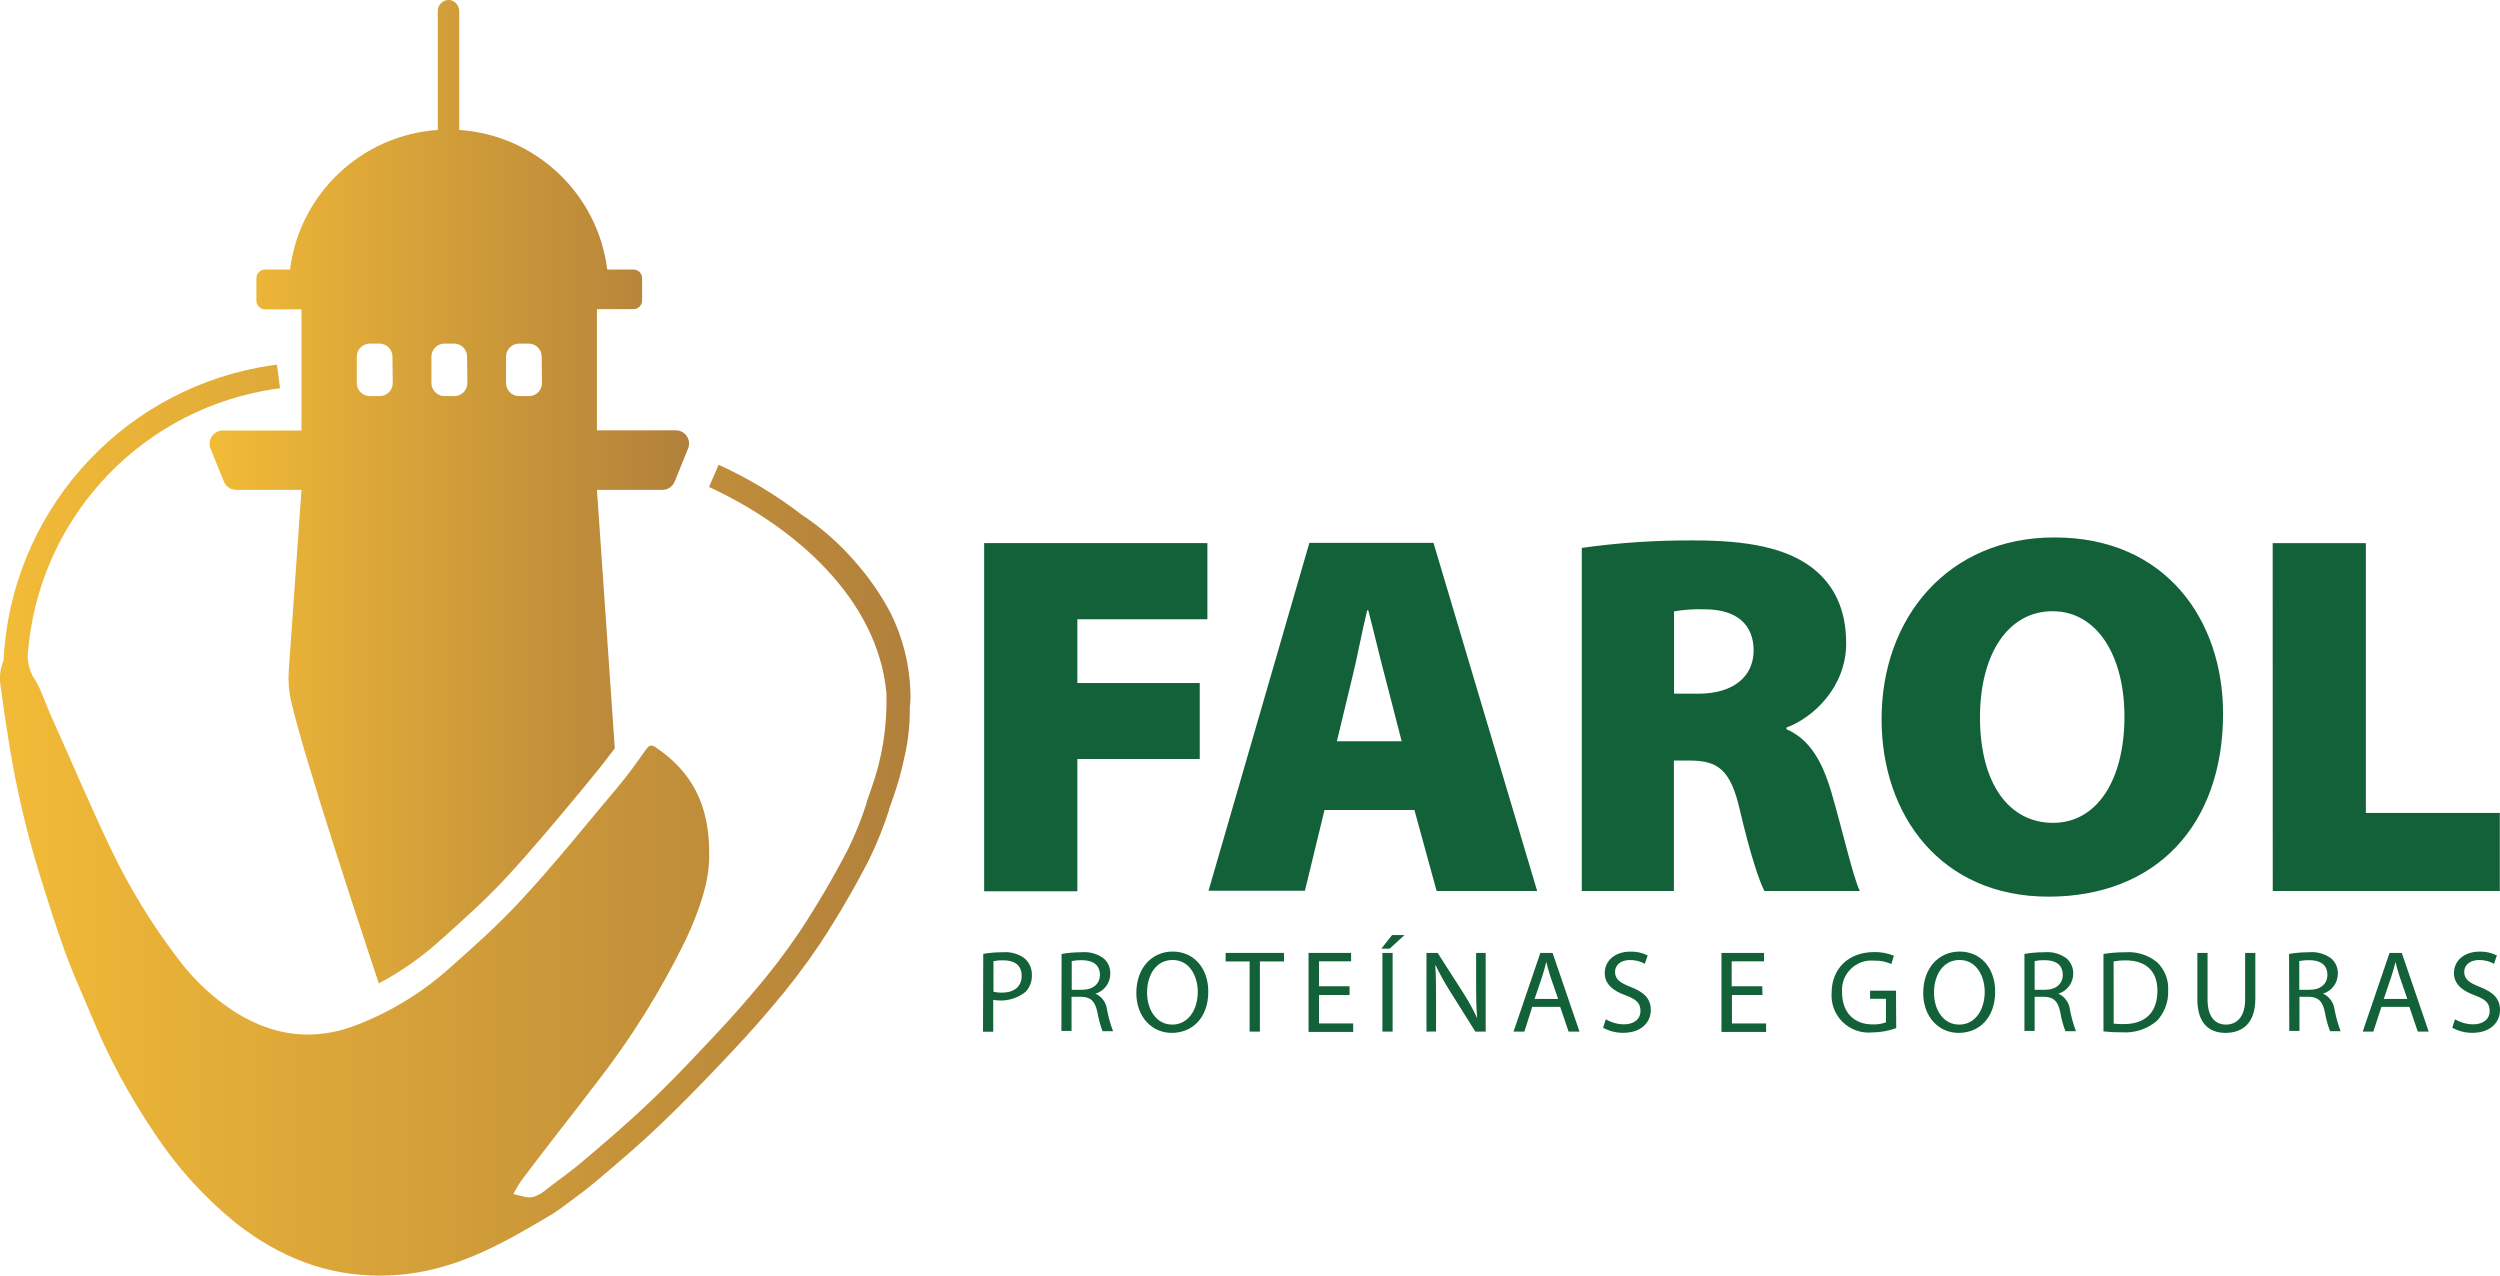
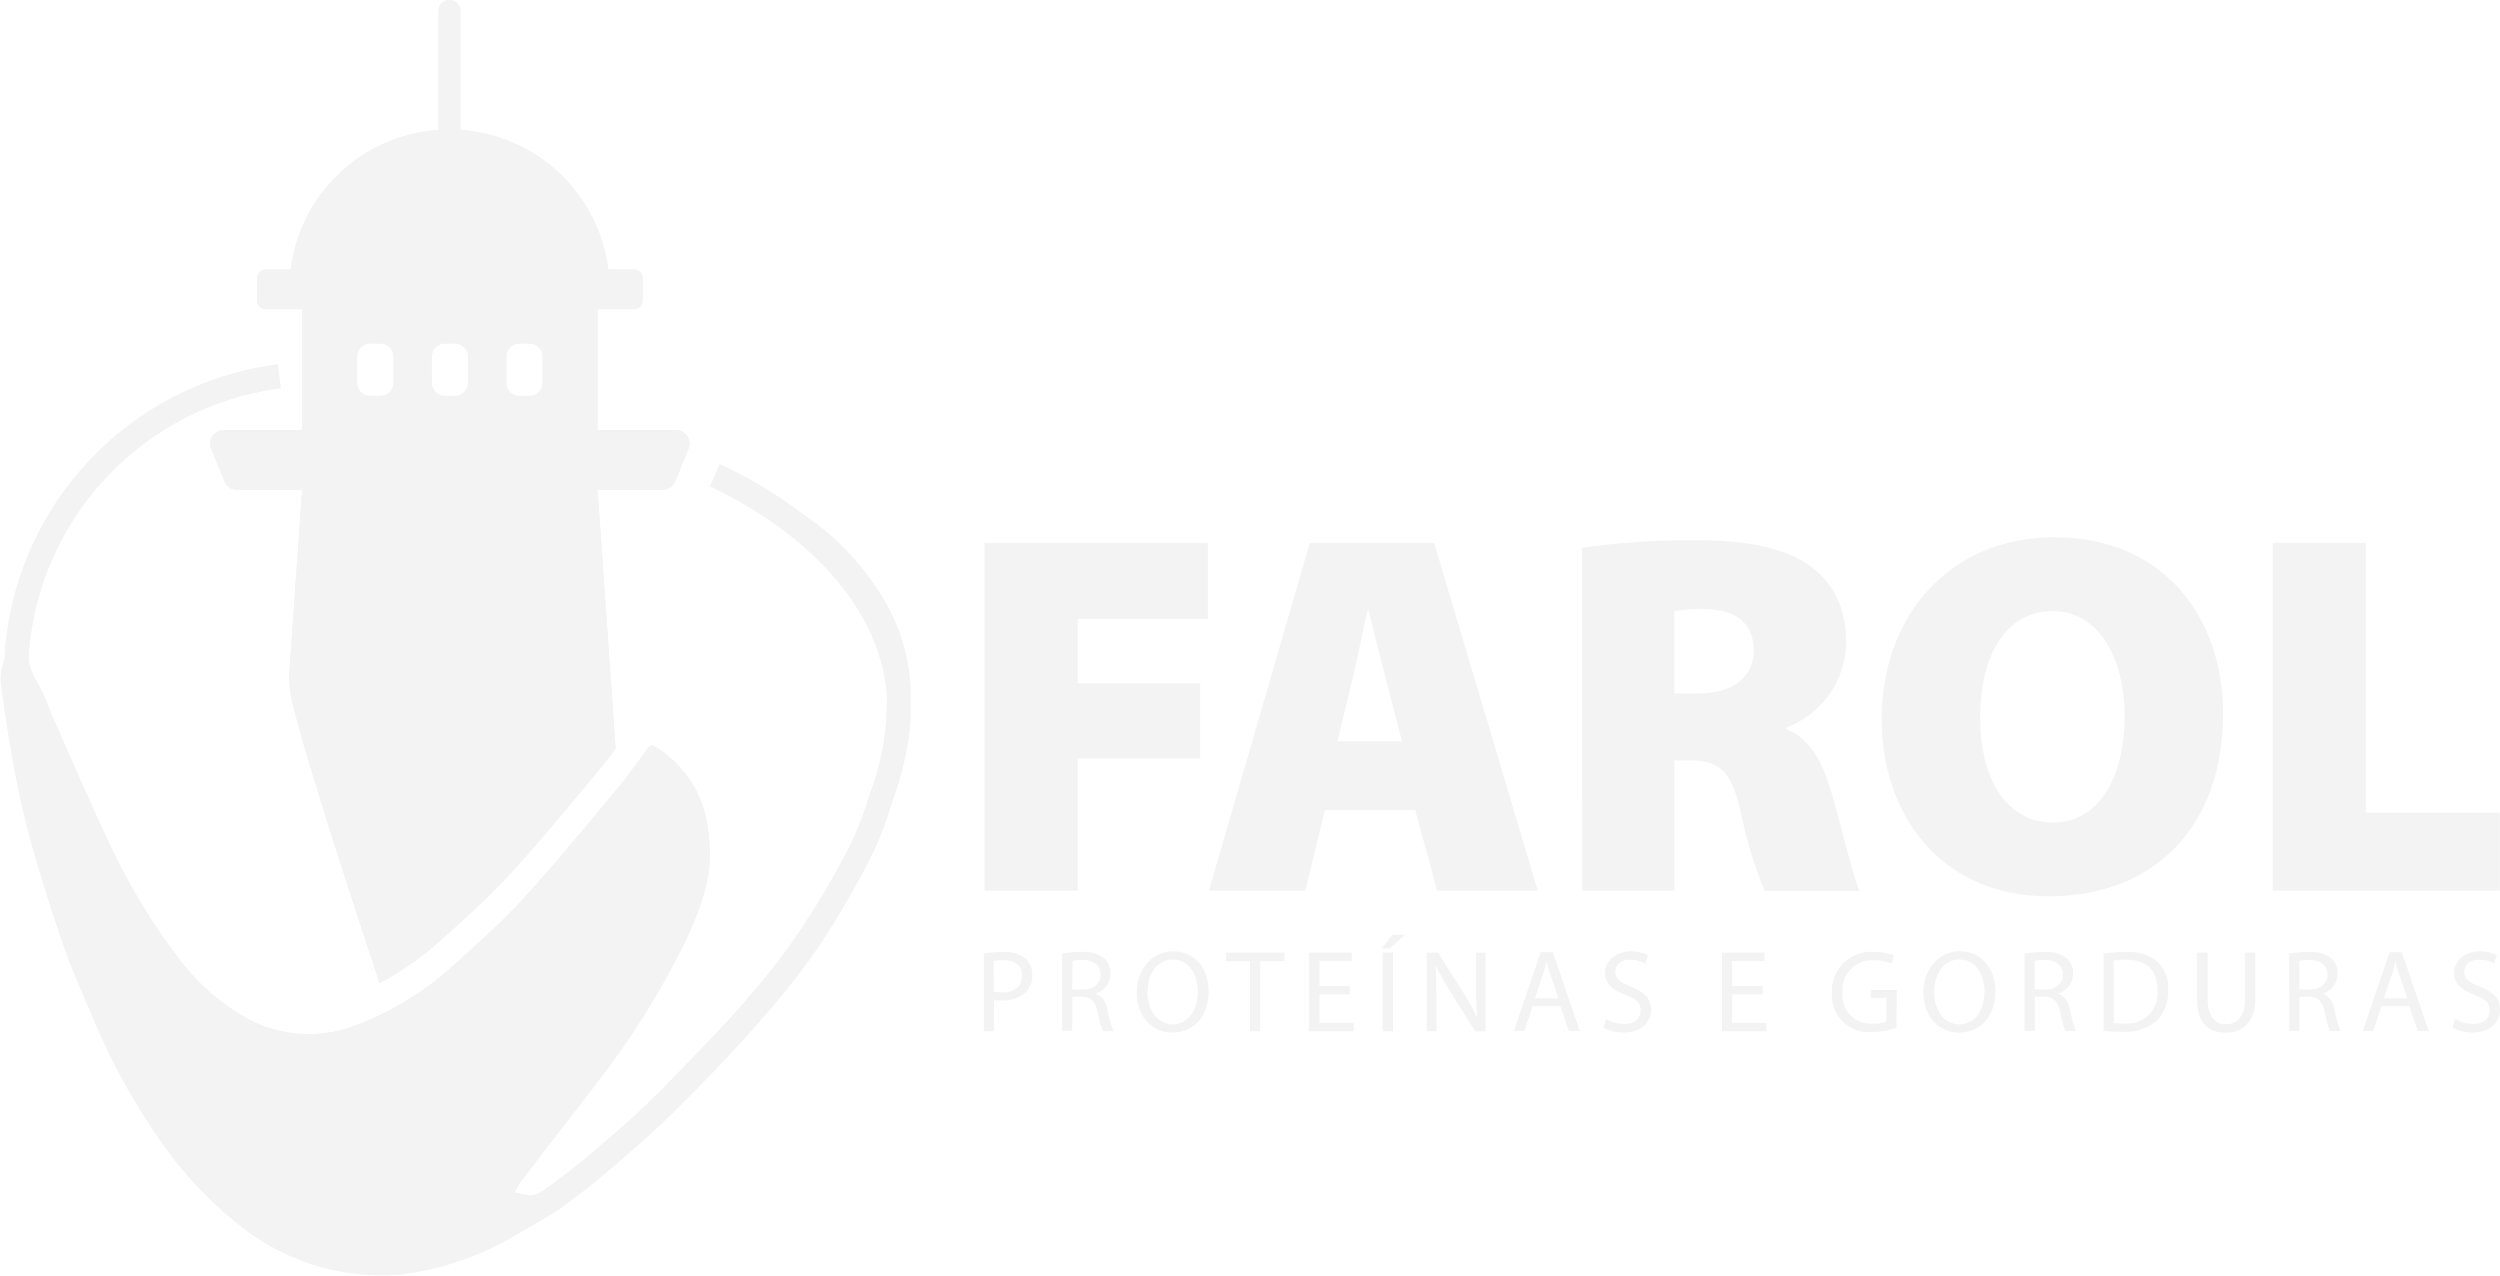
- <svg xmlns="http://www.w3.org/2000/svg" xmlns:xlink="http://www.w3.org/1999/xlink" viewBox="0 0 391.96 200">
+ <svg xmlns="http://www.w3.org/2000/svg" viewBox="0 0 263.36 134.34">
  <defs>
-     <style>.cls-1{fill:#126138;}.cls-2{fill:url(#Gradiente_sem_nome_3);}.cls-3{fill:url(#Gradiente_sem_nome_3-2);}</style>
-     <linearGradient id="Gradiente_sem_nome_3" x1="32.84" y1="77.11" x2="108.03" y2="77.11" gradientUnits="userSpaceOnUse">
-       <stop offset="0" stop-color="#f2bb37" />
-       <stop offset="1" stop-color="#b1803b" />
-     </linearGradient>
-     <linearGradient id="Gradiente_sem_nome_3-2" x1="0" y1="128.58" x2="142.77" y2="128.58" xlink:href="#Gradiente_sem_nome_3" />
+     <style>.cls-1{fill:#f3f3f3;}.cls-2{clip-path:url(#clip-path);}.cls-3{clip-path:url(#clip-path-2);}</style>
+     <clipPath id="clip-path" transform="translate(0.08)">
+       <path class="cls-1" d="M37.54,40.33V37.56a1.37,1.37,0,0,1,1.38-1.37H40a1.37,1.37,0,0,1,1.38,1.37v2.77A1.38,1.38,0,0,1,40,41.71H38.92a1.38,1.38,0,0,1-1.38-1.38m7.86,0V37.56a1.37,1.37,0,0,1,1.38-1.37h1.06a1.37,1.37,0,0,1,1.38,1.37v2.77a1.38,1.38,0,0,1-1.38,1.38H46.78a1.38,1.38,0,0,1-1.38-1.38m7.86,0V37.56a1.37,1.37,0,0,1,1.37-1.37H55.7a1.37,1.37,0,0,1,1.38,1.37v2.77a1.38,1.38,0,0,1-1.38,1.38H54.63a1.37,1.37,0,0,1-1.37-1.38M47.21,0a1.14,1.14,0,0,0-1.1,1.14V13.69a16.84,16.84,0,0,0-15.57,14.7H27.9a.9.9,0,0,0-.9.9v2.38a.9.9,0,0,0,.9.9h3.85V45.32h-8.3a1.39,1.39,0,0,0-1.29,1.92l1.41,3.48a1.39,1.39,0,0,0,1.29.87h6.89l-1.33,19a10.91,10.91,0,0,0,.26,3.27c.78,3.28,2.59,9.2,4.4,14.9,2.39,7.51,4.79,14.64,4.82,14.8a31.86,31.86,0,0,0,6.44-4.5l.39-.35c2.29-2.06,4.65-4.18,6.73-6.43,2.65-2.86,5.2-5.93,7.67-8.9l1.11-1.33C63.1,81,64,80,64.77,78.86l-1.9-27.27h6.89a1.39,1.39,0,0,0,1.29-.87l1.41-3.48a1.39,1.39,0,0,0-1.29-1.92h-8.3V32.57h3.85a.9.9,0,0,0,.9-.9V29.29a.9.9,0,0,0-.9-.9H64a16.83,16.83,0,0,0-15.56-14.7V1.21a1.18,1.18,0,0,0-1-1.2h-.16Z" />
+     </clipPath>
+     <clipPath id="clip-path-2" transform="translate(0.08)">
+       <path class="cls-1" d="M27.38,38.67a33.06,33.06,0,0,0-27,30.91A4.82,4.82,0,0,0,.05,72.2c.29,2.18.59,4.2.92,6.18A100.49,100.49,0,0,0,4.09,91.81c.84,2.73,1.75,5.64,2.77,8.48.61,1.69,1.32,3.33,2,4.92.24.56.48,1.11.71,1.67a68.35,68.35,0,0,0,6.66,12.42,41.56,41.56,0,0,0,8.53,9.45A24,24,0,0,0,40,134.34c.7,0,1.41,0,2.12-.09A31.1,31.1,0,0,0,54.4,130c.6-.33,3.78-2.14,4.43-2.63l.86-.63c1-.76,2.09-1.54,3.12-2.41,2.44-2.05,4.62-3.92,6.75-5.92s4.24-4.19,6.15-6.2,3.74-4,5.58-6.17a73.35,73.35,0,0,0,5.08-6.65,101.75,101.75,0,0,0,5.17-8.87,38.06,38.06,0,0,0,2.12-5.26l0-.08c.13-.39.27-.79.41-1.18a32,32,0,0,0,1.22-4.37h0a21.74,21.74,0,0,0,.55-5.23c0-.58,0-1.16,0-1.73a20,20,0,0,0-2.08-8.17A27.73,27.73,0,0,0,90,59a27,27,0,0,0-5.5-4.82,45.15,45.15,0,0,0-8.77-5.28l-1,2.34C83.65,55.44,92.42,63,93.34,73a27.07,27.07,0,0,1-1.63,10.23l-.42,1.21,0,.09a37.12,37.12,0,0,1-2,4.92A98.13,98.13,0,0,1,84.24,98a65.78,65.78,0,0,1-4.9,6.41c-1.79,2.15-3.69,4.17-5.47,6s-3.9,4.09-6,6.1-4.25,3.8-6.65,5.84c-1,.81-2,1.56-3,2.3l-.87.63a3.46,3.46,0,0,1-1.14.61,1.79,1.79,0,0,1-.86,0l-1.24-.29A9.54,9.54,0,0,1,55.15,124c2.49-3.32,5.08-6.55,7.59-9.86A85.59,85.59,0,0,0,72.2,99c1.47-3.12,2.55-6.31,2.49-9,0-5.26-1.85-8.75-5.62-11.29-.44-.29-.7-.25-1,.23-1,1.38-1.94,2.75-3,4-3.34,4-6.61,8-10.14,11.86-2.25,2.44-4.76,4.67-7.24,6.89A32,32,0,0,1,37.44,108a13.64,13.64,0,0,1-12.52-1.32,23.08,23.08,0,0,1-6.21-5.77,65.47,65.47,0,0,1-7-11.47C9.48,84.77,7.47,80,5.36,75.32A25.59,25.59,0,0,0,3.47,71.2a6.18,6.18,0,0,1-.25-.57,3.93,3.93,0,0,1-.28-1.76,30.53,30.53,0,0,1,24.9-27.72c.54-.1,1.1-.19,1.65-.26l-.32-2.5h0c-.6.08-1.2.17-1.79.28" />
+     </clipPath>
  </defs>
  <g id="Camada_2" data-name="Camada 2">
    <g id="Camada_1-2" data-name="Camada 1">
-       <path class="cls-1" d="M154.3,85.15h35V97.09H168.91v10H188.1V119H168.91v20.74H154.3Z" />
-       <path class="cls-1" d="M207.66,127l-3.07,12.65H189.48l15.81-54.54h19.46L241,139.69H225.24L221.76,127Zm12.1-10.78-2.53-9.81c-.83-3.07-1.86-7.52-2.71-10.74h-.16c-.81,3.22-1.62,7.71-2.41,10.8l-2.35,9.75Z" />
-       <path class="cls-1" d="M248,85.9a120.5,120.5,0,0,1,17.62-1.17c8.35,0,14.34,1.15,18.45,4.25,3.49,2.67,5.38,6.55,5.38,11.89,0,6.8-5.1,11.63-9.35,13.19v.28c3.62,1.56,5.58,5,7,9.77,1.64,5.54,3.44,13.47,4.49,15.58H276.63c-.83-1.58-2.24-5.85-3.82-12.57-1.48-6.53-3.48-7.88-8-7.88h-2.37v20.45H248Zm14.46,22.86h3.81c5.5,0,8.67-2.69,8.67-6.78s-2.69-6.41-7.54-6.45a24,24,0,0,0-4.94.32Z" />
-       <path class="cls-1" d="M348.54,111.87c0,17.54-10.54,28.71-27.37,28.71S295,127.89,295,112.74c0-15.87,10.39-28.48,27.1-28.48C339.62,84.26,348.54,97.27,348.54,111.87Zm-38.11.61c0,10.26,4.47,16.53,11.45,16.53s11.2-6.84,11.2-16.67c0-9.39-4.2-16.51-11.28-16.51C314.9,95.83,310.43,102.45,310.43,112.48Z" />
-       <path class="cls-1" d="M356.32,85.15h14.61v42.3h21v12.24h-35.6Z" />
-       <path class="cls-1" d="M154.16,149.55a17.17,17.17,0,0,1,3.07-.25,5,5,0,0,1,3.46,1,3.35,3.35,0,0,1,1.09,2.58,3.61,3.61,0,0,1-1,2.64,6.26,6.26,0,0,1-5.06,1.24v5h-1.6Zm1.6,5.94a5,5,0,0,0,1.32.14c1.93,0,3.1-.95,3.1-2.64s-1.16-2.43-2.91-2.43a7.59,7.59,0,0,0-1.51.13Z" />
-       <path class="cls-1" d="M166.44,149.56a17.13,17.13,0,0,1,3.06-.26,5.06,5.06,0,0,1,3.58,1,3.08,3.08,0,0,1,1,2.34,3.26,3.26,0,0,1-2.33,3.15v0a3.11,3.11,0,0,1,1.81,2.5,21,21,0,0,0,.95,3.39h-1.65a16.79,16.79,0,0,1-.81-3c-.37-1.69-1-2.35-2.48-2.4H168v5.35h-1.59Zm1.59,5.62h1.63c1.71,0,2.79-.92,2.79-2.34,0-1.6-1.16-2.3-2.84-2.3a7,7,0,0,0-1.58.14Z" />
-       <path class="cls-1" d="M189.44,155.45c0,4.23-2.59,6.49-5.73,6.49s-5.55-2.53-5.55-6.26c0-3.91,2.42-6.49,5.71-6.49S189.44,151.78,189.44,155.45Zm-9.6.19c0,2.64,1.44,5,3.95,5s4-2.33,4-5.13c0-2.46-1.28-5-3.94-5S179.84,152.94,179.84,155.64Z" />
-       <path class="cls-1" d="M195.92,150.74h-3.76V149.4h9.15v1.34h-3.78v11h-1.61Z" />
-       <path class="cls-1" d="M211.59,156H206.8v4.46h5.36v1.33h-7V149.4h6.67v1.32H206.8v3.91h4.79Z" />
-       <path class="cls-1" d="M220.21,146.6l-2.34,2.14h-1.3l1.69-2.14Zm-1.87,2.8v12.34h-1.6V149.4Z" />
-       <path class="cls-1" d="M223.65,161.74V149.4h1.75l4,6.24a34.29,34.29,0,0,1,2.2,4l0,0c-.15-1.65-.17-3.16-.17-5.07V149.4h1.5v12.34h-1.62l-3.93-6.26a39,39,0,0,1-2.29-4.13l-.06,0c.1,1.56.12,3,.12,5.09v5.28Z" />
-       <path class="cls-1" d="M240.23,157.86,239,161.74H237.3l4.2-12.34h1.92l4.22,12.34h-1.71l-1.32-3.88Zm4.06-1.24-1.23-3.56c-.26-.81-.45-1.54-.63-2.25h0c-.18.72-.37,1.48-.62,2.23l-1.21,3.58Z" />
-       <path class="cls-1" d="M251.76,159.8a5.63,5.63,0,0,0,2.85.8c1.63,0,2.59-.85,2.59-2.1s-.67-1.82-2.33-2.45c-2-.71-3.27-1.77-3.27-3.5,0-1.92,1.6-3.35,4-3.35a5.62,5.62,0,0,1,2.73.6l-.45,1.31a4.6,4.6,0,0,0-2.33-.59c-1.7,0-2.34,1-2.34,1.85,0,1.14.75,1.71,2.46,2.37,2.09.82,3.15,1.82,3.15,3.63s-1.4,3.56-4.32,3.56a6.38,6.38,0,0,1-3.16-.8Z" />
-       <path class="cls-1" d="M276.33,156h-4.79v4.46h5.36v1.33h-7V149.4h6.67v1.32h-5.07v3.91h4.79Z" />
-       <path class="cls-1" d="M297.3,161.19a11.15,11.15,0,0,1-3.79.68,5.81,5.81,0,0,1-6.34-6.22c0-3.68,2.54-6.38,6.68-6.38a7.79,7.79,0,0,1,3.08.57l-.39,1.3a6.32,6.32,0,0,0-2.73-.53,4.61,4.61,0,0,0-5,5c0,3.13,1.88,5,4.77,5a5.16,5.16,0,0,0,2.11-.33v-3.68h-2.49v-1.28h4.06Z" />
-       <path class="cls-1" d="M312.81,155.45c0,4.23-2.58,6.49-5.73,6.49s-5.55-2.53-5.55-6.26c0-3.91,2.42-6.49,5.72-6.49S312.81,151.78,312.81,155.45Zm-9.59.19c0,2.64,1.43,5,3.95,5s4-2.33,4-5.13c0-2.46-1.29-5-3.94-5S303.22,152.94,303.22,155.64Z" />
-       <path class="cls-1" d="M317.4,149.56a17.16,17.16,0,0,1,3.07-.26,5.07,5.07,0,0,1,3.58,1,3.08,3.08,0,0,1,1,2.34,3.28,3.28,0,0,1-2.33,3.15v0a3.13,3.13,0,0,1,1.81,2.5,20,20,0,0,0,.95,3.39h-1.66a16.79,16.79,0,0,1-.81-3c-.36-1.69-1-2.35-2.48-2.4H319v5.35h-1.6Zm1.6,5.62h1.63c1.7,0,2.78-.92,2.78-2.34,0-1.6-1.15-2.3-2.84-2.3a6.88,6.88,0,0,0-1.57.14Z" />
-       <path class="cls-1" d="M329.79,149.56a21.16,21.16,0,0,1,3.39-.26,7.07,7.07,0,0,1,5,1.55,5.62,5.62,0,0,1,1.75,4.42,6.55,6.55,0,0,1-1.78,4.8,7.65,7.65,0,0,1-5.46,1.78,24,24,0,0,1-2.9-.14Zm1.6,10.93a12.27,12.27,0,0,0,1.6.07c3.42,0,5.26-1.89,5.26-5.23,0-2.92-1.63-4.76-5-4.76a10,10,0,0,0-1.87.16Z" />
-       <path class="cls-1" d="M346.11,149.4v7.31c0,2.76,1.22,3.93,2.89,3.93s3-1.21,3-3.93V149.4h1.6v7.2c0,3.79-2,5.34-4.67,5.34-2.52,0-4.42-1.43-4.42-5.27V149.4Z" />
-       <path class="cls-1" d="M358.89,149.56a17.16,17.16,0,0,1,3.07-.26,5.07,5.07,0,0,1,3.58,1,3.08,3.08,0,0,1,1,2.34,3.28,3.28,0,0,1-2.33,3.15v0a3.13,3.13,0,0,1,1.81,2.5,21,21,0,0,0,.95,3.39h-1.65a15.61,15.61,0,0,1-.82-3c-.36-1.69-1-2.35-2.47-2.4h-1.51v5.35h-1.6Zm1.6,5.62h1.63c1.7,0,2.78-.92,2.78-2.34,0-1.6-1.15-2.3-2.83-2.3a6.92,6.92,0,0,0-1.58.14Z" />
-       <path class="cls-1" d="M373.37,157.86l-1.27,3.88h-1.66l4.2-12.34h1.92l4.22,12.34h-1.71l-1.32-3.88Zm4.06-1.24-1.23-3.56c-.26-.81-.45-1.54-.63-2.25h0c-.18.72-.37,1.48-.62,2.23l-1.21,3.58Z" />
-       <path class="cls-1" d="M384.9,159.8a5.63,5.63,0,0,0,2.85.8c1.63,0,2.59-.85,2.59-2.1s-.67-1.82-2.33-2.45c-2-.71-3.27-1.77-3.27-3.5,0-1.92,1.6-3.35,4-3.35a5.62,5.62,0,0,1,2.73.6l-.45,1.31a4.6,4.6,0,0,0-2.33-.59c-1.7,0-2.34,1-2.34,1.85,0,1.14.75,1.71,2.46,2.37,2.09.82,3.15,1.82,3.15,3.63s-1.4,3.56-4.32,3.56a6.38,6.38,0,0,1-3.16-.8Z" />
-       <path class="cls-2" d="M106,67.47H93.59v-19h5.74a1.35,1.35,0,0,0,1.34-1.35V43.61a1.34,1.34,0,0,0-1.34-1.35H95.21A25.09,25.09,0,0,0,72,20.37V1.8A1.77,1.77,0,0,0,70.52,0h-.18a1.7,1.7,0,0,0-1.7,1.7V20.37A25.09,25.09,0,0,0,45.47,42.26H41.54a1.34,1.34,0,0,0-1.34,1.35v3.54a1.35,1.35,0,0,0,1.34,1.35h5.73v19H34.91A2.07,2.07,0,0,0,33,70.32l2.1,5.19A2.08,2.08,0,0,0,37,76.8H47.27l-2,28.33a16.58,16.58,0,0,0,.38,4.87c1.16,4.88,3.86,13.7,6.56,22.18,3.56,11.19,7.13,21.8,7.18,22a47.31,47.31,0,0,0,9.57-6.7l.59-.52c3.41-3.06,6.93-6.22,10-9.57,3.94-4.27,7.75-8.84,11.42-13.26l1.64-2c1.3-1.55,2.55-3.17,3.78-4.8L93.59,76.8h10.27a2.08,2.08,0,0,0,1.92-1.29l2.1-5.19A2.07,2.07,0,0,0,106,67.47ZM61.58,60.05a2.05,2.05,0,0,1-2,2.05H57.94a2.05,2.05,0,0,1-2-2.05V55.92a2.05,2.05,0,0,1,2-2.05h1.59a2.05,2.05,0,0,1,2,2.05Zm11.7,0a2.05,2.05,0,0,1-2,2.05H69.64a2.05,2.05,0,0,1-2-2.05V55.92a2.05,2.05,0,0,1,2-2.05h1.59a2.05,2.05,0,0,1,2,2.05Zm11.7,0a2.05,2.05,0,0,1-2,2.05H81.34a2.05,2.05,0,0,1-2-2.05V55.92a2.05,2.05,0,0,1,2-2.05h1.59a2.05,2.05,0,0,1,2,2.05Z" />
-       <path class="cls-3" d="M142.73,108.26a29.85,29.85,0,0,0-3.1-12.16,41.69,41.69,0,0,0-5.72-8.21,40.76,40.76,0,0,0-8.18-7.17,66.91,66.91,0,0,0-13.06-7.85l-1.51,3.48c13.38,6.18,26.43,17.49,27.81,32.26a40.54,40.54,0,0,1-2.43,15.23l-.63,1.8,0,.13a54.11,54.11,0,0,1-2.93,7.33A142.79,142.79,0,0,1,125.42,146a101.26,101.26,0,0,1-7.3,9.56c-2.67,3.19-5.49,6.2-8.15,9-2.8,3-5.81,6.09-9,9.08s-6.32,5.66-9.91,8.69c-1.43,1.21-3,2.33-4.44,3.42l-1.29,1a5.42,5.42,0,0,1-1.7.9,2.65,2.65,0,0,1-1.28,0l-1.85-.44a14.67,14.67,0,0,1,1.6-2.6c3.7-4.94,7.56-9.76,11.29-14.67a127.31,127.31,0,0,0,14.09-22.53c2.19-4.65,3.8-9.39,3.71-13.44.07-7.82-2.76-13-8.37-16.79-.66-.44-1-.39-1.54.33-1.45,2.05-2.9,4.1-4.52,6-5,5.93-9.84,12-15.09,17.65-3.36,3.64-7.09,7-10.79,10.27a47.82,47.82,0,0,1-15.15,9.35c-6.57,2.48-12.75,1.65-18.63-1.95a34,34,0,0,1-9.25-8.6,97.07,97.07,0,0,1-10.44-17.07c-3.3-6.93-6.3-14-9.44-21-.92-2-1.54-4.25-2.82-6.13-.06-.09-.19-.42-.37-.85a6,6,0,0,1-.42-2.62A45.46,45.46,0,0,1,41.44,61.26q1.23-.23,2.46-.39l-.48-3.71h0c-.88.12-1.78.26-2.65.42a49.22,49.22,0,0,0-40.22,46,7.13,7.13,0,0,0-.47,3.9c.43,3.24.87,6.25,1.36,9.19a151.15,151.15,0,0,0,4.64,20c1.26,4.07,2.61,8.4,4.13,12.62.92,2.53,2,5,3,7.33.36.83.71,1.66,1.06,2.49a102.44,102.44,0,0,0,9.91,18.49,62.07,62.07,0,0,0,12.7,14.07C44,197.28,51.39,200,59.53,200c1,0,2.11-.05,3.16-.14,7.24-.63,13.31-3.52,18.3-6.26.89-.49,5.62-3.19,6.6-3.91l1.28-.95c1.53-1.12,3.11-2.28,4.64-3.58,3.63-3.06,6.88-5.84,10-8.82s6.31-6.24,9.15-9.23,5.57-5.9,8.31-9.18a105.5,105.5,0,0,0,7.56-9.91,145.1,145.1,0,0,0,7.7-13.19,57.9,57.9,0,0,0,3.16-7.84l0-.12c.2-.59.41-1.18.62-1.76a47.39,47.39,0,0,0,1.81-6.5h0a32.3,32.3,0,0,0,.82-7.79C142.77,110,142.77,109.12,142.73,108.26Z" />
+       <polygon class="cls-1" points="103.72 57.2 127.24 57.2 127.24 65.21 113.53 65.21 113.53 71.97 126.43 71.97 126.43 79.9 113.53 79.9 113.53 93.83 103.72 93.83 103.72 57.2" />
+       <path class="cls-1" d="M139.49,85.34l-2.07,8.49H127.27L137.9,57.2H151l10.92,36.63h-10.6L149,85.34Zm8.12-7.25-1.7-6.59c-.56-2.06-1.25-5-1.82-7.21H144c-.54,2.16-1.08,5.18-1.61,7.26l-1.58,6.54Z" transform="translate(0.08)" />
+       <path class="cls-1" d="M166.58,57.7a80.63,80.63,0,0,1,11.83-.79c5.61,0,9.63.78,12.39,2.86,2.35,1.79,3.61,4.4,3.61,8a9.76,9.76,0,0,1-6.27,8.86v.19c2.43,1,3.75,3.39,4.68,6.57,1.1,3.72,2.31,9,3,10.46h-10a46.28,46.28,0,0,1-2.56-8.44c-1-4.39-2.34-5.3-5.37-5.3h-1.59V93.83h-9.71Zm9.71,15.35h2.55c3.7,0,5.83-1.8,5.83-4.55s-1.8-4.3-5.07-4.33a15.25,15.25,0,0,0-3.31.22Z" transform="translate(0.08)" />
+       <path class="cls-1" d="M234.11,75.15c0,11.77-7.08,19.27-18.38,19.27s-17.59-8.51-17.59-18.69c0-10.67,7-19.13,18.2-19.13,11.78,0,17.77,8.74,17.77,18.55m-25.59.4c0,6.89,3,11.1,7.69,11.1s7.52-4.59,7.52-11.19c0-6.31-2.82-11.09-7.58-11.09s-7.63,4.44-7.63,11.18" transform="translate(0.08)" />
+       <polygon class="cls-1" points="239.42 57.2 249.23 57.2 249.23 85.61 263.33 85.61 263.33 93.83 239.42 93.83 239.42 57.2" />
+       <path class="cls-1" d="M103.55,100.45a12,12,0,0,1,2.06-.17,3.45,3.45,0,0,1,2.33.69,2.27,2.27,0,0,1,.73,1.74,2.44,2.44,0,0,1-.65,1.77,3.4,3.4,0,0,1-2.53.91,3.83,3.83,0,0,1-.87-.07v3.32h-1.07Zm1.07,4a3.26,3.26,0,0,0,.89.1c1.3,0,2.08-.64,2.08-1.77s-.78-1.64-2-1.64a5.13,5.13,0,0,0-1,.09Z" transform="translate(0.08)" />
+       <path class="cls-1" d="M111.8,100.46a11.19,11.19,0,0,1,2.06-.18,3.41,3.41,0,0,1,2.4.69,2.05,2.05,0,0,1,.65,1.57,2.2,2.2,0,0,1-1.56,2.12v0a2.1,2.1,0,0,1,1.21,1.68,14.48,14.48,0,0,0,.64,2.27h-1.11a10.42,10.42,0,0,1-.54-2c-.25-1.14-.7-1.58-1.67-1.61h-1v3.59H111.8Zm1.07,3.78H114c1.15,0,1.87-.63,1.87-1.58s-.77-1.54-1.9-1.54a4.55,4.55,0,0,0-1.06.09Z" transform="translate(0.08)" />
+       <path class="cls-1" d="M127.24,104.41c0,2.85-1.73,4.37-3.84,4.37s-3.73-1.71-3.73-4.21,1.62-4.36,3.84-4.36,3.73,1.74,3.73,4.2m-6.44.13c0,1.78,1,3.37,2.65,3.37s2.66-1.57,2.66-3.45c0-1.65-.86-3.38-2.64-3.38s-2.67,1.65-2.67,3.46" transform="translate(0.08)" />
+       <polygon class="cls-1" points="131.68 101.25 129.16 101.25 129.16 100.35 135.3 100.35 135.3 101.25 132.76 101.25 132.76 108.64 131.68 108.64 131.68 101.25" />
+       <polygon class="cls-1" points="142.2 104.75 138.99 104.75 138.99 107.75 142.59 107.75 142.59 108.64 137.91 108.64 137.91 100.35 142.4 100.35 142.4 101.24 138.99 101.24 138.99 103.87 142.2 103.87 142.2 104.75" />
+       <path class="cls-1" d="M147.91,98.47l-1.56,1.44h-.88l1.13-1.44Zm-1.25,10.17h-1.08v-8.29h1.08Z" transform="translate(0.08)" />
+       <path class="cls-1" d="M150.22,108.64v-8.29h1.18l2.66,4.19a24,24,0,0,1,1.48,2.7h0c-.1-1.11-.12-2.12-.12-3.41v-3.47h1v8.29h-1.09l-2.64-4.2a26.85,26.85,0,0,1-1.54-2.78h0c.07,1.06.08,2,.08,3.43v3.54Z" transform="translate(0.08)" />
+       <path class="cls-1" d="M161.36,106l-.85,2.6H159.4l2.82-8.29h1.29l2.83,8.29h-1.15l-.89-2.6Zm2.73-.84-.82-2.39c-.18-.54-.31-1-.43-1.51h0c-.12.48-.25,1-.41,1.5l-.82,2.4Z" transform="translate(0.08)" />
+       <path class="cls-1" d="M169.11,107.34a3.73,3.73,0,0,0,1.91.53c1.1,0,1.74-.57,1.74-1.41s-.45-1.22-1.57-1.64c-1.35-.48-2.19-1.19-2.19-2.35s1.07-2.25,2.69-2.25a3.75,3.75,0,0,1,1.83.4l-.3.88a3.13,3.13,0,0,0-1.57-.4c-1.14,0-1.57.68-1.57,1.24,0,.77.51,1.15,1.65,1.6,1.41.55,2.12,1.22,2.12,2.44s-.94,2.39-2.9,2.39a4.21,4.21,0,0,1-2.12-.54Z" transform="translate(0.08)" />
+       <polygon class="cls-1" points="185.69 104.75 182.47 104.75 182.47 107.75 186.07 107.75 186.07 108.64 181.4 108.64 181.4 100.35 185.88 100.35 185.88 101.24 182.47 101.24 182.47 103.87 185.69 103.87 185.69 104.75" />
+       <path class="cls-1" d="M199.7,108.27a7.62,7.62,0,0,1-2.55.45,3.89,3.89,0,0,1-4.26-4.17,4.16,4.16,0,0,1,4.49-4.28,5.24,5.24,0,0,1,2.07.38l-.27.87a4.21,4.21,0,0,0-1.83-.36,3.1,3.1,0,0,0-3.33,3.33,3,3,0,0,0,3.2,3.35,3.49,3.49,0,0,0,1.42-.22v-2.47H197v-.86h2.73Z" transform="translate(0.08)" />
+       <path class="cls-1" d="M210.12,104.41c0,2.85-1.74,4.37-3.85,4.37s-3.73-1.71-3.73-4.21,1.63-4.36,3.84-4.36,3.74,1.74,3.74,4.2m-6.45.13c0,1.78,1,3.37,2.66,3.37s2.65-1.57,2.65-3.45c0-1.65-.86-3.38-2.64-3.38s-2.67,1.65-2.67,3.46" transform="translate(0.08)" />
+       <path class="cls-1" d="M213.2,100.46a11.19,11.19,0,0,1,2.06-.18,3.38,3.38,0,0,1,2.4.69,2.05,2.05,0,0,1,.65,1.57,2.19,2.19,0,0,1-1.56,2.12v0a2.12,2.12,0,0,1,1.22,1.68,13.74,13.74,0,0,0,.63,2.27h-1.11a10.42,10.42,0,0,1-.54-2c-.25-1.14-.7-1.58-1.67-1.61h-1v3.59H213.2Zm1.07,3.78h1.09c1.15,0,1.88-.63,1.88-1.58s-.78-1.54-1.91-1.54a4.55,4.55,0,0,0-1.06.09Z" transform="translate(0.08)" />
+       <path class="cls-1" d="M221.52,100.46a15.07,15.07,0,0,1,2.28-.18,4.76,4.76,0,0,1,3.36,1,3.78,3.78,0,0,1,1.17,3,4.42,4.42,0,0,1-1.19,3.23,5.18,5.18,0,0,1-3.67,1.19,17.88,17.88,0,0,1-1.95-.09Zm1.07,7.34a8.32,8.32,0,0,0,1.08,0,3.18,3.18,0,0,0,3.53-3.52c0-2-1.09-3.19-3.35-3.19a6.26,6.26,0,0,0-1.26.11Z" transform="translate(0.08)" />
+       <path class="cls-1" d="M232.48,100.35v4.91c0,1.85.82,2.64,1.94,2.64s2-.81,2-2.64v-4.91h1.08v4.84c0,2.55-1.34,3.59-3.14,3.59s-3-1-3-3.55v-4.88Z" transform="translate(0.08)" />
+       <path class="cls-1" d="M241.07,100.46a11.19,11.19,0,0,1,2.06-.18,3.38,3.38,0,0,1,2.4.69,2.05,2.05,0,0,1,.65,1.57,2.19,2.19,0,0,1-1.56,2.12v0a2.12,2.12,0,0,1,1.22,1.68,13.74,13.74,0,0,0,.63,2.27h-1.11a10.42,10.42,0,0,1-.54-2c-.25-1.14-.7-1.58-1.67-1.61h-1v3.59h-1.07Zm1.07,3.78h1.09c1.15,0,1.88-.63,1.88-1.58s-.78-1.54-1.91-1.54a4.55,4.55,0,0,0-1.06.09Z" transform="translate(0.08)" />
+       <path class="cls-1" d="M250.79,106l-.85,2.6h-1.11l2.82-8.29h1.29l2.83,8.29h-1.15l-.89-2.6Zm2.73-.84-.82-2.39c-.18-.54-.31-1-.43-1.51h0c-.12.48-.25,1-.41,1.5l-.82,2.4Z" transform="translate(0.08)" />
+       <path class="cls-1" d="M258.54,107.34a3.73,3.73,0,0,0,1.91.53c1.1,0,1.74-.57,1.74-1.41s-.45-1.22-1.57-1.64c-1.35-.48-2.19-1.19-2.19-2.35s1.07-2.25,2.69-2.25a3.75,3.75,0,0,1,1.83.4l-.3.88a3.13,3.13,0,0,0-1.57-.4c-1.14,0-1.57.68-1.57,1.24,0,.77.51,1.15,1.65,1.6,1.41.55,2.12,1.22,2.12,2.44s-.94,2.39-2.9,2.39a4.21,4.21,0,0,1-2.12-.54Z" transform="translate(0.08)" />
+       <path class="cls-1" d="M37.54,40.33V37.56a1.37,1.37,0,0,1,1.38-1.37H40a1.37,1.37,0,0,1,1.38,1.37v2.77A1.38,1.38,0,0,1,40,41.71H38.92a1.38,1.38,0,0,1-1.38-1.38m7.86,0V37.56a1.37,1.37,0,0,1,1.38-1.37h1.06a1.37,1.37,0,0,1,1.38,1.37v2.77a1.38,1.38,0,0,1-1.38,1.38H46.78a1.38,1.38,0,0,1-1.38-1.38m7.86,0V37.56a1.37,1.37,0,0,1,1.37-1.37H55.7a1.37,1.37,0,0,1,1.38,1.37v2.77a1.38,1.38,0,0,1-1.38,1.38H54.63a1.37,1.37,0,0,1-1.37-1.38M47.21,0a1.14,1.14,0,0,0-1.1,1.14V13.69a16.84,16.84,0,0,0-15.57,14.7H27.9a.9.9,0,0,0-.9.9v2.38a.9.9,0,0,0,.9.9h3.85V45.32h-8.3a1.39,1.39,0,0,0-1.29,1.92l1.41,3.48a1.39,1.39,0,0,0,1.29.87h6.89l-1.33,19a10.91,10.91,0,0,0,.26,3.27c.78,3.28,2.59,9.2,4.4,14.9,2.39,7.51,4.79,14.64,4.82,14.8a31.86,31.86,0,0,0,6.44-4.5l.39-.35c2.29-2.06,4.65-4.18,6.73-6.43,2.65-2.86,5.2-5.93,7.67-8.9l1.11-1.33C63.1,81,64,80,64.77,78.86l-1.9-27.27h6.89a1.39,1.39,0,0,0,1.29-.87l1.41-3.48a1.39,1.39,0,0,0-1.29-1.92h-8.3V32.57h3.85a.9.9,0,0,0,.9-.9V29.29a.9.9,0,0,0-.9-.9H64a16.83,16.83,0,0,0-15.56-14.7V1.21a1.18,1.18,0,0,0-1-1.2h-.16Z" transform="translate(0.08)" />
+       <g class="cls-2">
+         <rect class="cls-1" x="21.87" width="51.04" height="103.59" />
+       </g>
+       <path class="cls-1" d="M27.38,38.67a33.06,33.06,0,0,0-27,30.91A4.82,4.82,0,0,0,.05,72.2c.29,2.18.59,4.2.92,6.18A100.49,100.49,0,0,0,4.09,91.81c.84,2.73,1.75,5.64,2.77,8.48.61,1.69,1.32,3.33,2,4.92.24.56.48,1.11.71,1.67a68.35,68.35,0,0,0,6.66,12.42,41.56,41.56,0,0,0,8.53,9.45A24,24,0,0,0,40,134.34c.7,0,1.41,0,2.12-.09A31.1,31.1,0,0,0,54.4,130c.6-.33,3.78-2.14,4.43-2.63l.86-.63c1-.76,2.09-1.54,3.12-2.41,2.44-2.05,4.62-3.92,6.75-5.92s4.24-4.19,6.15-6.2,3.74-4,5.58-6.17a73.35,73.35,0,0,0,5.08-6.65,101.75,101.75,0,0,0,5.17-8.87,38.06,38.06,0,0,0,2.12-5.26l0-.08c.13-.39.27-.79.41-1.18a32,32,0,0,0,1.22-4.37h0a21.74,21.74,0,0,0,.55-5.23c0-.58,0-1.16,0-1.73a20,20,0,0,0-2.08-8.17A27.73,27.73,0,0,0,90,59a27,27,0,0,0-5.5-4.82,45.15,45.15,0,0,0-8.77-5.28l-1,2.34C83.65,55.44,92.42,63,93.34,73a27.07,27.07,0,0,1-1.63,10.23l-.42,1.21,0,.09a37.12,37.12,0,0,1-2,4.92A98.13,98.13,0,0,1,84.24,98a65.78,65.78,0,0,1-4.9,6.41c-1.79,2.15-3.69,4.17-5.47,6s-3.9,4.09-6,6.1-4.25,3.8-6.65,5.84c-1,.81-2,1.56-3,2.3l-.87.63a3.46,3.46,0,0,1-1.14.61,1.79,1.79,0,0,1-.86,0l-1.24-.29A9.54,9.54,0,0,1,55.15,124c2.49-3.32,5.08-6.55,7.59-9.86A85.59,85.59,0,0,0,72.2,99c1.47-3.12,2.55-6.31,2.49-9,0-5.26-1.85-8.75-5.62-11.29-.44-.29-.7-.25-1,.23-1,1.38-1.94,2.75-3,4-3.34,4-6.61,8-10.14,11.86-2.25,2.44-4.76,4.67-7.24,6.89A32,32,0,0,1,37.44,108a13.64,13.64,0,0,1-12.52-1.32,23.08,23.08,0,0,1-6.21-5.77,65.47,65.47,0,0,1-7-11.47C9.48,84.77,7.47,80,5.36,75.32A25.59,25.59,0,0,0,3.47,71.2a6.18,6.18,0,0,1-.25-.57,3.93,3.93,0,0,1-.28-1.76,30.53,30.53,0,0,1,24.9-27.72c.54-.1,1.1-.19,1.65-.26l-.32-2.5h0c-.6.08-1.2.17-1.79.28" transform="translate(0.08)" />
+       <g class="cls-3">
+         <rect class="cls-1" y="38.39" width="96" height="95.95" />
+       </g>
    </g>
  </g>
</svg>
